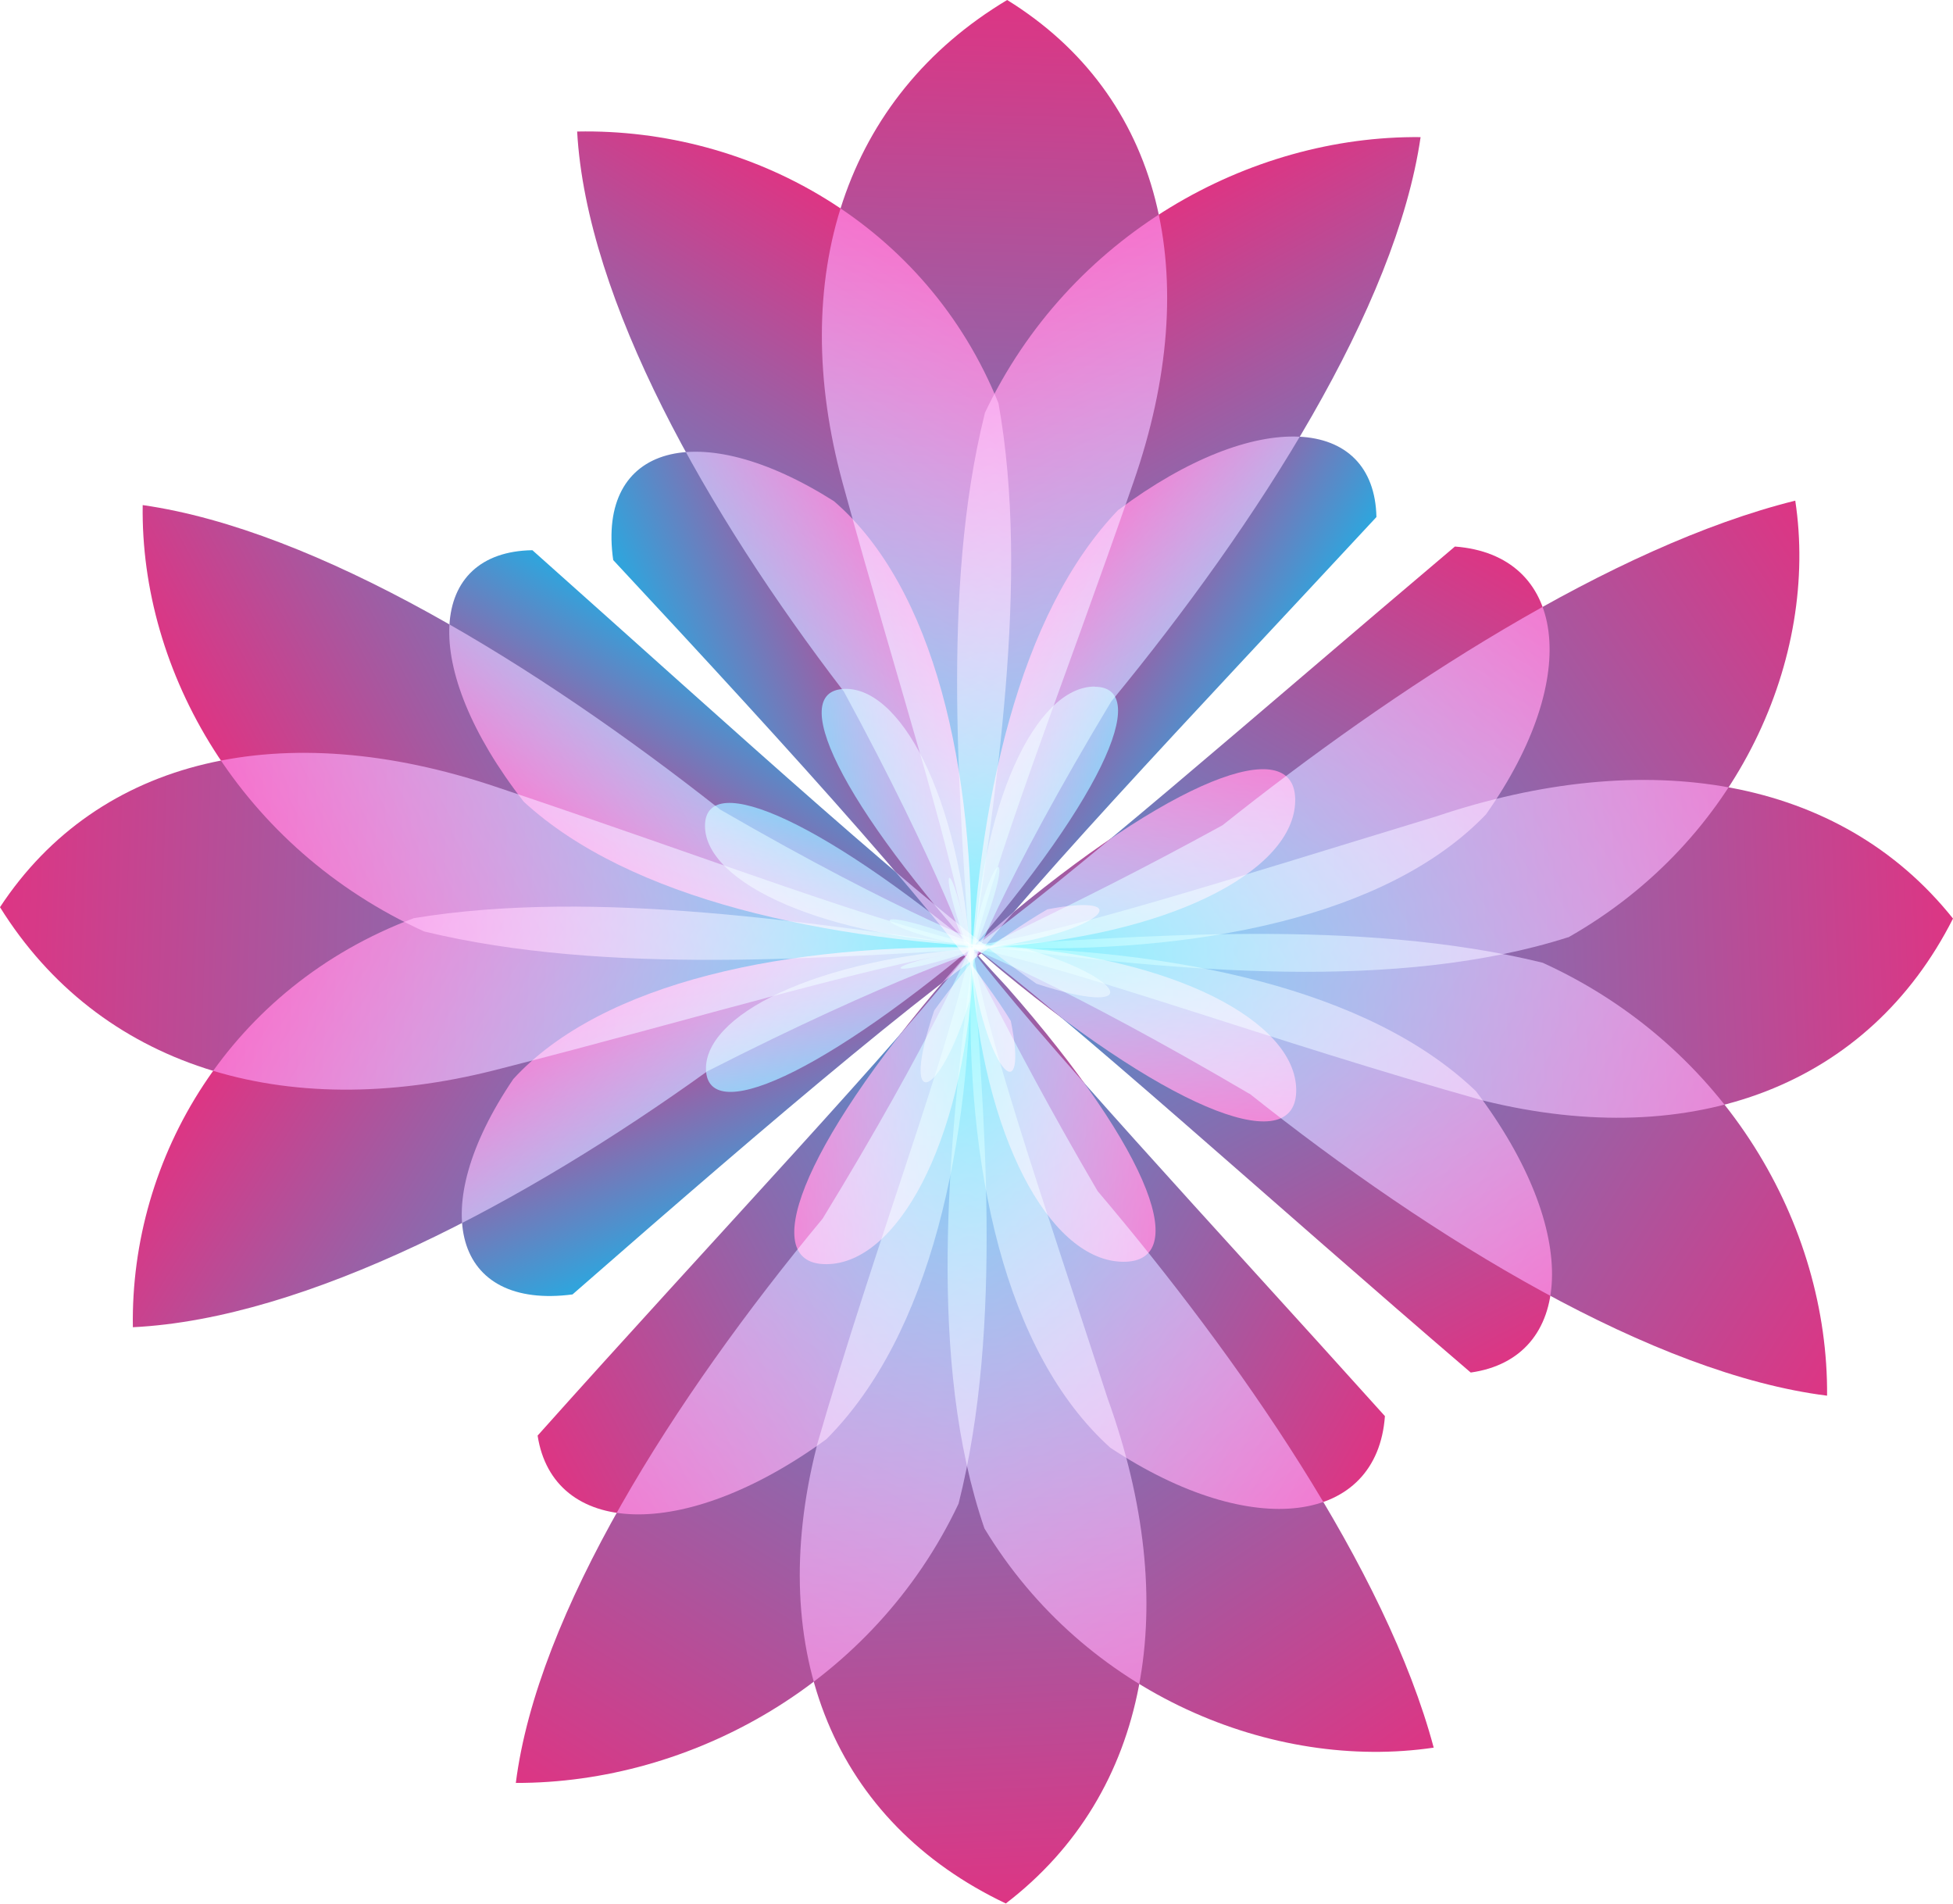
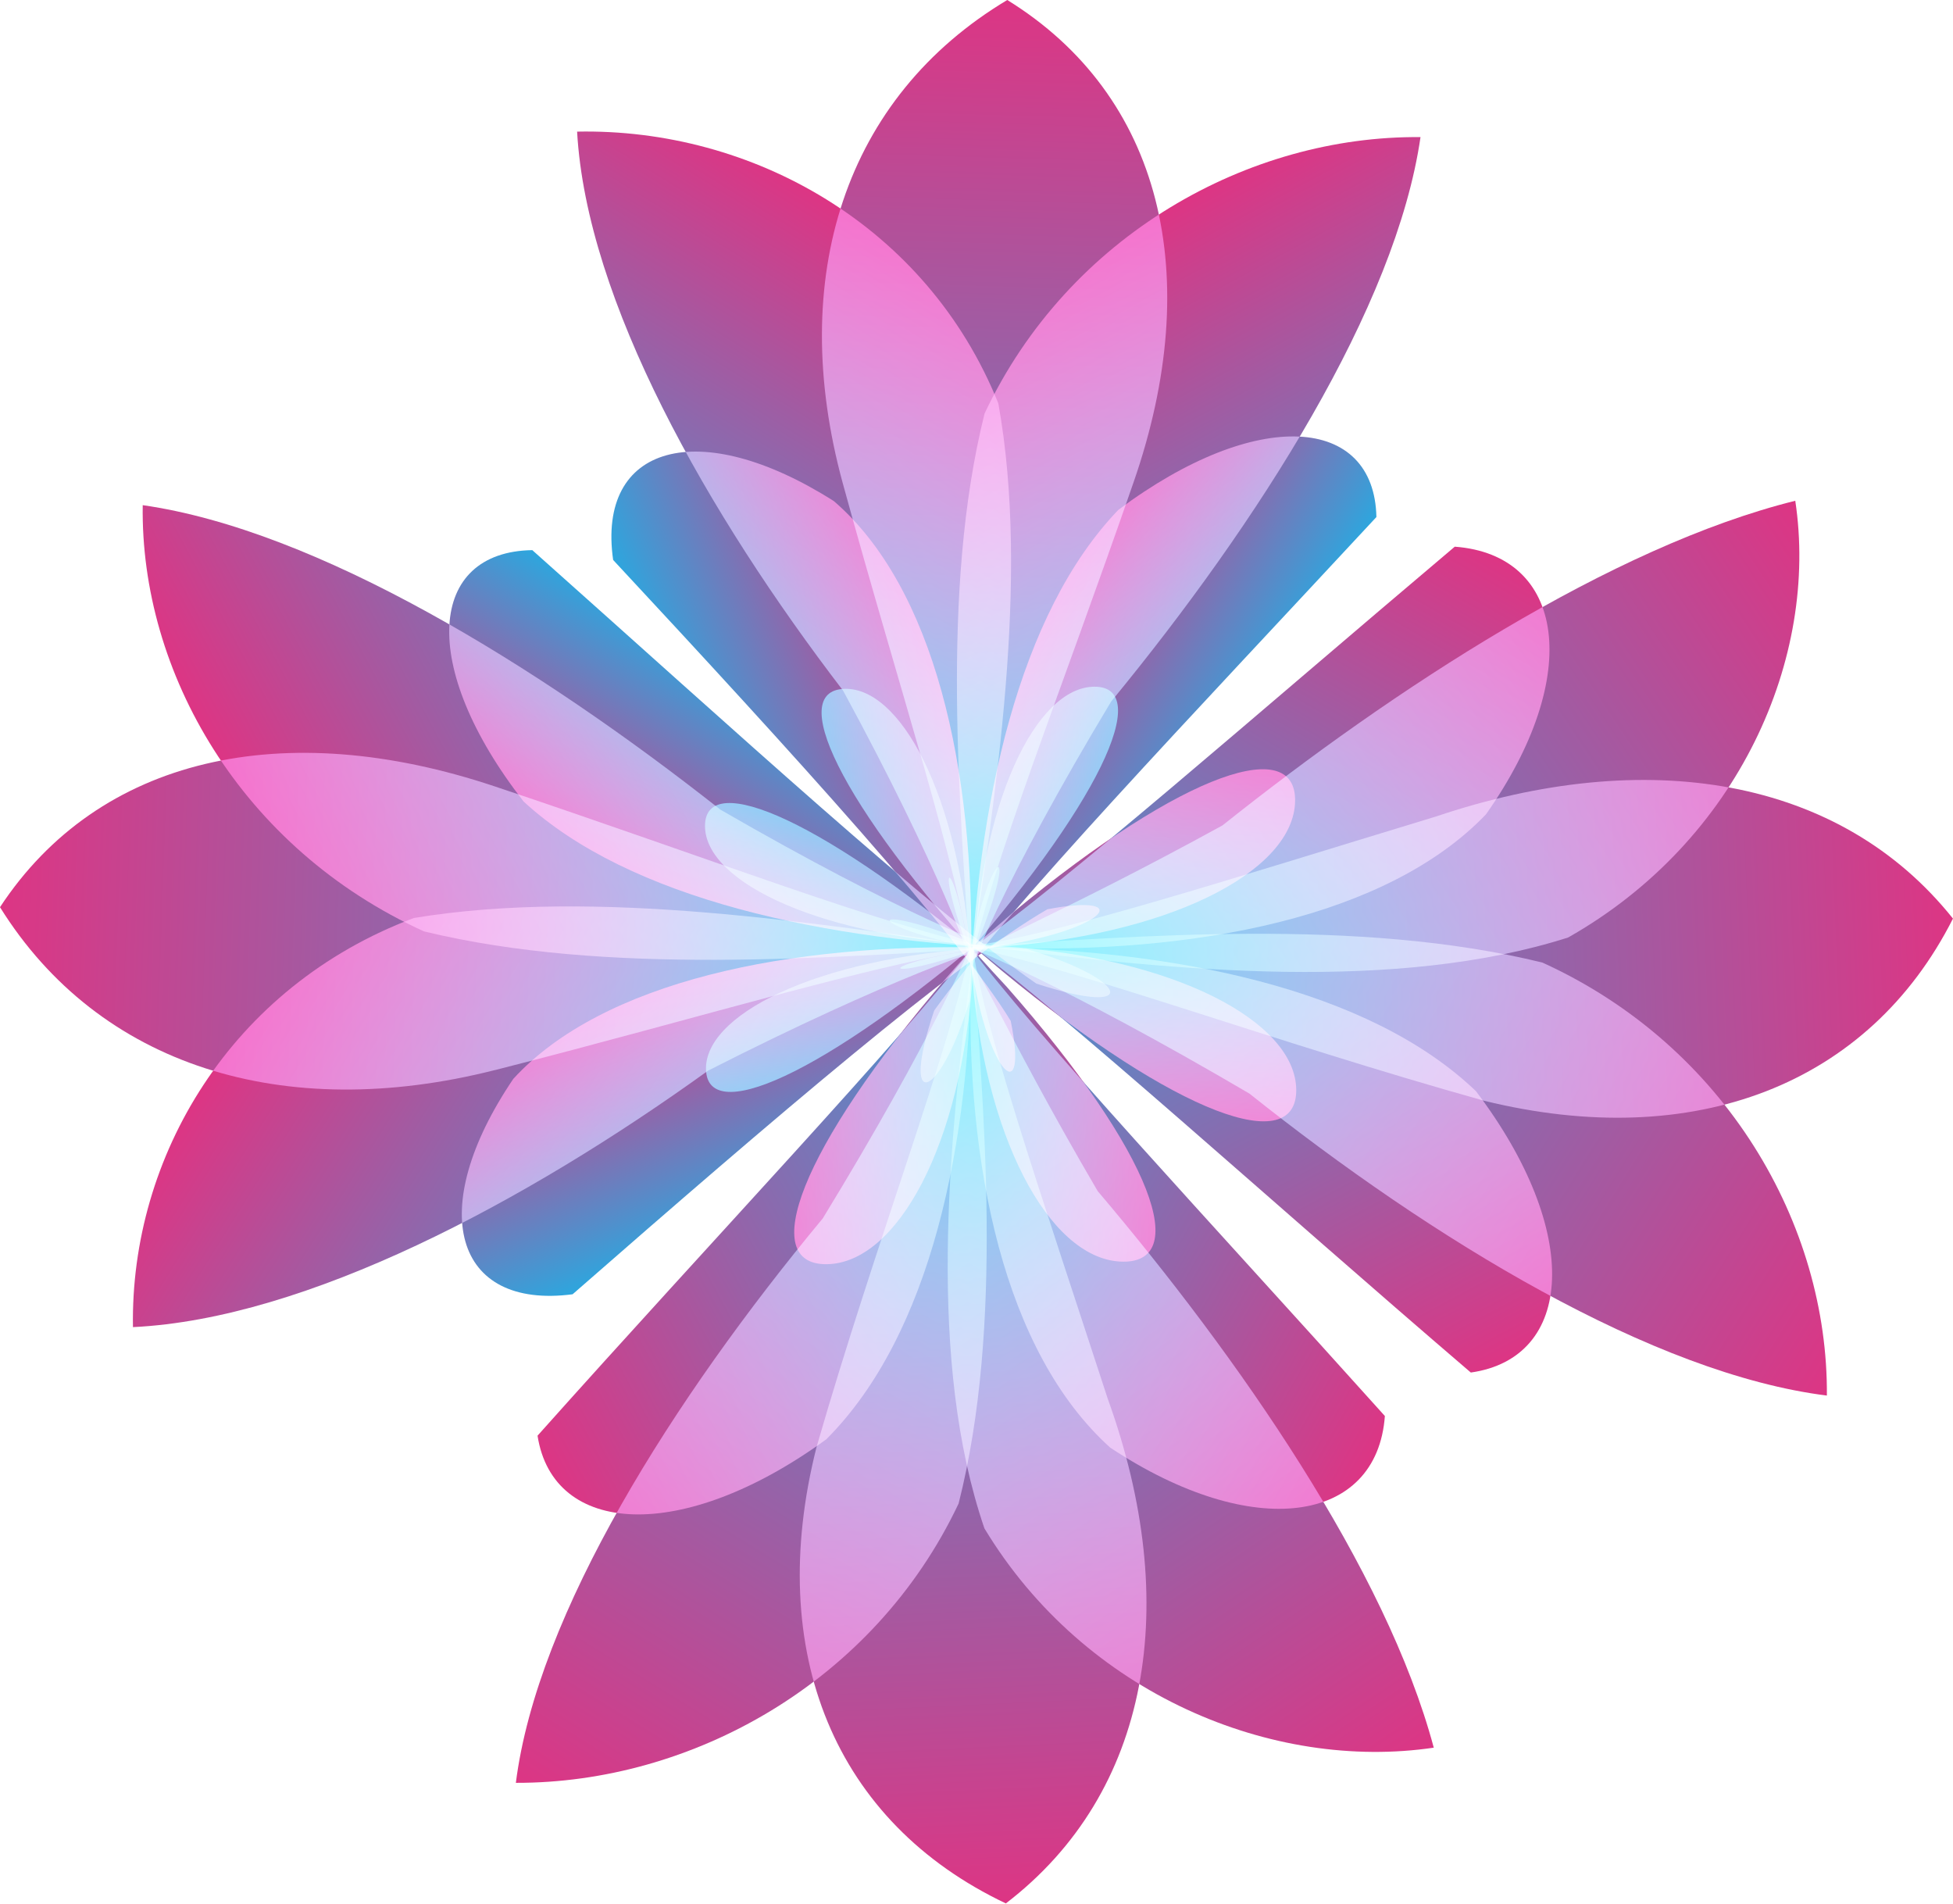
- <svg xmlns="http://www.w3.org/2000/svg" xmlns:xlink="http://www.w3.org/1999/xlink" viewBox="0 0 101.28 98.7">
+ <svg xmlns="http://www.w3.org/2000/svg" xmlns:xlink="http://www.w3.org/1999/xlink" viewBox="0 0 537.64 523.93">
  <defs>
    <style>
      .cls-1 {
        fill: url(#linear-gradient-12);
      }

      .cls-1, .cls-2, .cls-3, .cls-4, .cls-5, .cls-6, .cls-7, .cls-8, .cls-9, .cls-10, .cls-11, .cls-12, .cls-13, .cls-14, .cls-15, .cls-16, .cls-17, .cls-18, .cls-19, .cls-20, .cls-21, .cls-22, .cls-23, .cls-24 {
        mix-blend-mode: screen;
      }

      .cls-2 {
        fill: url(#linear-gradient-4);
      }

      .cls-3 {
        fill: url(#linear-gradient-2);
      }

      .cls-4 {
        fill: url(#linear-gradient);
      }

      .cls-5 {
        fill: url(#linear-gradient-19);
      }

      .cls-25 {
        isolation: isolate;
      }

      .cls-6 {
        fill: url(#linear-gradient-6);
      }

      .cls-7 {
        fill: url(#linear-gradient-3);
      }

      .cls-8 {
        fill: url(#linear-gradient-10);
      }

      .cls-9 {
        fill: url(#linear-gradient-23);
      }

      .cls-10 {
        fill: url(#linear-gradient-5);
      }

      .cls-11 {
        fill: url(#linear-gradient-15);
      }

      .cls-12 {
        fill: url(#linear-gradient-18);
      }

      .cls-13 {
        fill: url(#linear-gradient-11);
      }

      .cls-14 {
        fill: url(#linear-gradient-8);
      }

      .cls-15 {
        fill: url(#linear-gradient-14);
      }

      .cls-16 {
        fill: url(#linear-gradient-9);
      }

      .cls-17 {
        fill: url(#linear-gradient-16);
      }

      .cls-18 {
        fill: url(#linear-gradient-17);
      }

      .cls-19 {
        fill: url(#linear-gradient-13);
      }

      .cls-20 {
        fill: url(#linear-gradient-21);
      }

      .cls-21 {
        fill: url(#linear-gradient-7);
      }

      .cls-22 {
        fill: url(#linear-gradient-22);
      }

      .cls-23 {
        fill: url(#linear-gradient-24);
      }

      .cls-24 {
        fill: url(#linear-gradient-20);
      }
    </style>
-     <linearGradient id="linear-gradient" x1="-347.57" y1="51.75" x2="-349.98" y2="109.92" gradientTransform="translate(-59.12 -300.2) rotate(-90.39)" gradientUnits="userSpaceOnUse">
+     <linearGradient id="linear-gradient" x1="-117.6" y1="18.88" x2="-130.38" y2="327.67" gradientTransform="translate(-46.26 132.09) rotate(-90.39)" gradientUnits="userSpaceOnUse">
      <stop offset="0" stop-color="#9e1f63" />
      <stop offset="0" stop-color="#ee2a7b" />
      <stop offset="1" stop-color="#27aae1" />
    </linearGradient>
-     <linearGradient id="linear-gradient-2" x1="-254.28" y1="-44.48" x2="-255.75" y2="-9.1" gradientTransform="translate(-78.33 -194.74) rotate(-120.39)" xlink:href="#linear-gradient" />
-     <linearGradient id="linear-gradient-3" x1="-150.88" y1="-55.13" x2="-151.43" y2="-42" gradientTransform="translate(-68.06 -73.78) rotate(-150.39)" xlink:href="#linear-gradient" />
-     <linearGradient id="linear-gradient-4" x1="-25.25" y1="-25.36" x2="-25.98" y2="-7.77" gradientTransform="translate(26.14 33.99) rotate(179.61)" xlink:href="#linear-gradient" />
-     <linearGradient id="linear-gradient-5" x1="35.11" y1="106.53" x2="33.46" y2="146.39" gradientTransform="translate(158.62 150.56) rotate(149.61)" xlink:href="#linear-gradient" />
-     <linearGradient id="linear-gradient-6" x1="-8.7" y1="272.72" x2="-11.05" y2="329.53" gradientTransform="translate(333.7 214.06) rotate(119.61)" xlink:href="#linear-gradient" />
-     <linearGradient id="linear-gradient-7" x1="-102.54" y1="553.73" x2="-104.94" y2="611.67" gradientTransform="translate(666.61 104.74) rotate(85.26)" xlink:href="#linear-gradient" />
-     <linearGradient id="linear-gradient-8" x1="-416.77" y1="208.09" x2="-418.21" y2="243" gradientTransform="translate(36.99 -416.88) rotate(-60.39)" xlink:href="#linear-gradient" />
-     <linearGradient id="linear-gradient-9" x1="-267.56" y1="425.74" x2="-268.16" y2="440.29" gradientTransform="translate(98.24 -450.64) rotate(-25.21)" xlink:href="#linear-gradient" />
-     <linearGradient id="linear-gradient-10" x1="-64.15" y1="509.44" x2="-65.01" y2="530.3" gradientTransform="translate(127.3 -470.72) rotate(1.19)" xlink:href="#linear-gradient" />
-     <linearGradient id="linear-gradient-11" x1="131.83" y1="553.27" x2="130.24" y2="591.69" gradientTransform="translate(214.4 -527.87) rotate(27.59)" xlink:href="#linear-gradient" />
-     <linearGradient id="linear-gradient-12" x1="344.82" y1="503.15" x2="342.59" y2="557" gradientTransform="translate(303.59 -547.82) rotate(53.99)" xlink:href="#linear-gradient" />
-     <linearGradient id="linear-gradient-13" x1="-41.11" y1="-108.42" x2="-43.45" y2="-51.73" gradientTransform="translate(94.6 103.05) rotate(-.68)" xlink:href="#linear-gradient" />
-     <linearGradient id="linear-gradient-14" x1="91.88" y1="-30.03" x2="90.47" y2="4.13" gradientTransform="translate(-10.96 84.37) rotate(-30.68)" xlink:href="#linear-gradient" />
-     <linearGradient id="linear-gradient-15" x1="142.18" y1="129.83" x2="141.61" y2="143.39" gradientTransform="translate(-131.86 95.26) rotate(-60.68)" xlink:href="#linear-gradient" />
-     <linearGradient id="linear-gradient-16" x1="136.38" y1="280.82" x2="135.63" y2="298.92" gradientTransform="translate(-239.15 190.01) rotate(-90.68)" xlink:href="#linear-gradient" />
-     <linearGradient id="linear-gradient-17" x1="22.15" y1="452.58" x2="20.49" y2="492.59" gradientTransform="translate(-355.05 323.08) rotate(-120.68)" xlink:href="#linear-gradient" />
-     <linearGradient id="linear-gradient-18" x1="-193.02" y1="566.62" x2="-195.34" y2="622.69" gradientTransform="translate(-417.66 498.48) rotate(-150.68)" xlink:href="#linear-gradient" />
-     <linearGradient id="linear-gradient-19" x1="-420.48" y1="693.03" x2="-422.82" y2="749.5" gradientTransform="translate(-306.65 830.83) rotate(174.97)" xlink:href="#linear-gradient" />
-     <linearGradient id="linear-gradient-20" x1="-232.13" y1="-84.01" x2="-233.53" y2="-50.22" gradientTransform="translate(211.77 198.56) rotate(29.32)" xlink:href="#linear-gradient" />
-     <linearGradient id="linear-gradient-21" x1="-285.42" y1="79.96" x2="-286.05" y2="94.96" gradientTransform="translate(245.84 259.64) rotate(64.5)" xlink:href="#linear-gradient" />
-     <linearGradient id="linear-gradient-22" x1="-234.15" y1="207.28" x2="-235.04" y2="228.59" gradientTransform="translate(266.07 288.6) rotate(90.9)" xlink:href="#linear-gradient" />
-     <linearGradient id="linear-gradient-23" x1="-154.96" y1="358.29" x2="-156.55" y2="396.82" gradientTransform="translate(323.66 375.41) rotate(117.3)" xlink:href="#linear-gradient" />
-     <linearGradient id="linear-gradient-24" x1="1.3" y1="456.61" x2="-.9" y2="509.85" gradientTransform="translate(344.07 464.49) rotate(143.7)" xlink:href="#linear-gradient" />
+     <linearGradient id="linear-gradient-2" x1="58.53" y1="22.37" x2="50.76" y2="210.19" gradientTransform="translate(73.69 311.86) rotate(-120.39)" xlink:href="#linear-gradient" />
+     <linearGradient id="linear-gradient-3" x1="128.05" y1="121.69" x2="125.16" y2="191.39" gradientTransform="translate(241.64 427.59) rotate(-150.39)" xlink:href="#linear-gradient" />
+     <linearGradient id="linear-gradient-4" x1="195.11" y1="139.18" x2="191.25" y2="232.58" gradientTransform="translate(469.78 452) rotate(179.61)" xlink:href="#linear-gradient" />
+     <linearGradient id="linear-gradient-5" x1="230.76" y1="162.78" x2="222" y2="374.4" gradientTransform="translate(676.57 429.4) rotate(149.61)" xlink:href="#linear-gradient" />
+     <linearGradient id="linear-gradient-6" x1="193.27" y1="247.72" x2="180.79" y2="549.29" gradientTransform="translate(846.42 335.22) rotate(119.61)" xlink:href="#linear-gradient" />
+     <linearGradient id="linear-gradient-7" x1="136.48" y1="527.29" x2="123.75" y2="834.88" gradientTransform="translate(1078.49 76.82) rotate(85.26)" xlink:href="#linear-gradient" />
+     <linearGradient id="linear-gradient-8" x1="-277.85" y1="269.64" x2="-285.52" y2="454.96" gradientTransform="translate(-33.52 -118.53) rotate(-60.39)" xlink:href="#linear-gradient" />
+     <linearGradient id="linear-gradient-9" x1="-99.99" y1="609.49" x2="-103.19" y2="686.72" gradientTransform="translate(29.96 -336.48) rotate(-25.21)" xlink:href="#linear-gradient" />
+     <linearGradient id="linear-gradient-10" x1="161.37" y1="669.96" x2="156.79" y2="780.66" gradientTransform="translate(131.7 -475.27) rotate(1.19)" xlink:href="#linear-gradient" />
+     <linearGradient id="linear-gradient-11" x1="393.19" y1="619.73" x2="384.75" y2="823.7" gradientTransform="translate(336.69 -606.43) rotate(27.59)" xlink:href="#linear-gradient" />
+     <linearGradient id="linear-gradient-12" x1="611.63" y1="490.56" x2="599.8" y2="776.4" gradientTransform="translate(564.38 -640.25) rotate(53.99)" xlink:href="#linear-gradient" />
+     <linearGradient id="linear-gradient-13" x1="186.56" y1="-129.39" x2="174.11" y2="171.54" gradientTransform="translate(92.12 105.69) rotate(-.68)" xlink:href="#linear-gradient" />
+     <linearGradient id="linear-gradient-14" x1="399.64" y1="45.66" x2="392.14" y2="227" gradientTransform="translate(-87.04 226.56) rotate(-30.68)" xlink:href="#linear-gradient" />
+     <linearGradient id="linear-gradient-15" x1="414.44" y1="309.08" x2="411.46" y2="381.04" gradientTransform="translate(-201.91 395.09) rotate(-60.68)" xlink:href="#linear-gradient" />
+     <linearGradient id="linear-gradient-16" x1="351.15" y1="441.85" x2="347.17" y2="537.94" gradientTransform="translate(-225.16 623.35) rotate(-90.68)" xlink:href="#linear-gradient" />
+     <linearGradient id="linear-gradient-17" x1="215.33" y1="503.28" x2="206.54" y2="715.72" gradientTransform="translate(-201.51 830.03) rotate(-120.68)" xlink:href="#linear-gradient" />
+     <linearGradient id="linear-gradient-18" x1="9.32" y1="538.58" x2="-2.99" y2="836.21" gradientTransform="translate(-106.47 999.39) rotate(-150.68)" xlink:href="#linear-gradient" />
+     <linearGradient id="linear-gradient-19" x1="-179.19" y1="667.07" x2="-191.6" y2="966.85" gradientTransform="translate(153.11 1230.15) rotate(174.97)" xlink:href="#linear-gradient" />
+     <linearGradient id="linear-gradient-20" x1="-92.21" y1="-11.68" x2="-99.63" y2="167.68" gradientTransform="translate(342.8 117.16) rotate(29.32)" xlink:href="#linear-gradient" />
+     <linearGradient id="linear-gradient-21" x1="-112.91" y1="269.13" x2="-116.2" y2="348.76" gradientTransform="translate(561.07 179.53) rotate(64.5)" xlink:href="#linear-gradient" />
+     <linearGradient id="linear-gradient-22" x1="-2.87" y1="368.79" x2="-7.56" y2="481.9" gradientTransform="translate(700.38 280.57) rotate(90.9)" xlink:href="#linear-gradient" />
+     <linearGradient id="linear-gradient-23" x1="111.27" y1="423.45" x2="102.8" y2="627.99" gradientTransform="translate(832.57 484.89) rotate(117.3)" xlink:href="#linear-gradient" />
+     <linearGradient id="linear-gradient-24" x1="272.14" y1="443.2" x2="260.45" y2="725.81" gradientTransform="translate(867.55 712.4) rotate(143.7)" xlink:href="#linear-gradient" />
  </defs>
  <g class="cls-25">
    <g id="Layer_2" data-name="Layer 2">
      <g id="Layer_1-2" data-name="Layer 1">
        <g>
-           <g>
-             <path class="cls-4" d="m25.66,55.49c-10.96,2.78-20.53-.21-25.66-8.45,5.12-7.78,14.7-9.94,25.69-6.25,10.99,3.67,20.56,7.38,25.66,8.35-5.15.59-14.73,3.56-25.69,6.35Z" />
-             <path class="cls-3" d="m22,48.3c-9.5-4.31-14.73-13.46-14.6-22.11,9.03,1.29,20.43,8.28,29.95,15.79,9.51,5.5,14.7,7.46,14.54,7.17-9.03.49-20.39,1.45-29.89-.85Z" />
-             <path class="cls-7" d="m27.16,41.57c-5.49-7.05-4.94-12.96.45-13.04,10.52,9.37,20.67,18.69,26.14,22.48,5.46,1.79,4.88-.2-.51-1.8-10.49-.4-20.6-2.59-26.08-7.64Z" />
-             <path class="cls-2" d="m36.56,42.81c.02-2.95,6.21-.32,15.41,7.54,9.16,7.56,15.3,9.66,15.25,6.14-.05-3.5-6.24-6.85-15.41-7.44-9.13-.36-15.27-3.28-15.25-6.24Z" />
-             <path class="cls-10" d="m50.05,48.76c5.53,4.12,15.7,13.4,26.22,22.41,5.33-.75,5.81-7.27.27-14.59-5.53-5.31-15.68-7.41-26.16-7.48-5.34-1.02-5.85-2.45-.33-.35Z" />
-             <path class="cls-6" d="m64.8,56.71c9.55,7.6,20.95,14.53,29.95,15.66.07-8.84-5.22-18.11-14.75-22.45-9.53-2.34-20.89-1.37-29.89-.82-.11-.13,5.15,2.01,14.69,7.62Z" />
-             <path class="cls-21" d="m76.93,57.07c10.95,2.7,20-.84,24.35-9.44-5.86-7.35-15.9-8.97-26.82-5.29-10.92,3.32-19.97,6.25-24.36,6.74,5.83,1.17,15.88,4.93,26.83,7.99Z" />
-             <path class="cls-14" d="m36.72,55.52c-9.49,6.83-20.83,12.86-29.83,13.3-.14-8.82,5.07-17.64,14.57-21.21,9.51-1.57,20.89.3,29.89,1.54.1-.16-5.13,1.54-14.63,6.38Z" />
-             <path class="cls-16" d="m54.32,47.15c-4.62,2.65-14.21,10.86-24.63,19.97-6.12.8-7.68-4.37-3.07-11.17,4.61-5.03,14.23-7.07,24.68-6.81,6.12-.87,7.65-2.87,3.02-1.99Z" />
-             <path class="cls-8" d="m67.16,41.71c.26-3.67-5.65-1.81-14.64,5.62-9.24,8.09-15.61,11.05-15.9,8.27-.28-2.9,5.62-5.96,14.64-6.47,9.27-.57,15.64-3.87,15.9-7.42Z" />
-             <path class="cls-13" d="m77.06,42.23c5.09-7.22,4.09-13.46-1.61-13.89-10.44,8.82-20.32,17.52-25.42,21.1-5.11,1.66-4.14.28,1.55-.3,10.48.36,20.39-1.6,25.48-6.91Z" />
-             <path class="cls-1" d="m81.32,48.61c8.88-5.03,13.01-14.53,11.78-22.65-9.5,2.36-20.83,9.76-29.7,16.83-8.88,4.87-13.04,6.36-11.85,6.34,9.51,1.21,20.88,2.31,29.77-.53Z" />
-           </g>
-           <g>
-             <path class="cls-19" d="m43.7,25.05c-2.91-10.66.11-20.01,8.53-25.05,8.01,4.95,10.28,14.28,6.55,25-3.71,10.72-7.46,20.07-8.43,25.05-.63-5.01-3.73-14.34-6.65-25Z" />
-             <path class="cls-15" d="m51.06,21.44c4.38-9.28,13.73-14.42,22.61-14.33-1.28,8.81-8.38,19.95-16.04,29.26-5.59,9.29-7.58,14.36-7.28,14.2-.55-8.79-1.59-19.87.72-29.13Z" />
-             <path class="cls-11" d="m58,26.44c7.21-5.38,13.27-4.87,13.38.37-9.56,10.3-19.07,20.23-22.93,25.58-1.81,5.33.23,4.76,1.84-.51.35-10.22,2.55-20.09,7.71-25.45Z" />
-             <path class="cls-17" d="m56.77,35.61c3.02,0,.36,6.05-7.65,15.05-7.71,8.97-9.83,14.96-6.22,14.89,3.59-.06,7-6.12,7.55-15.05.32-8.9,3.29-14.9,6.32-14.9Z" />
-             <path class="cls-18" d="m50.74,48.78c-4.2,5.41-13.67,15.37-22.86,25.66.8,5.19,7.49,5.63,14.97.19,5.42-5.42,7.52-15.31,7.53-25.53,1.02-5.21,2.49-5.72.35-.32Z" />
-             <path class="cls-12" d="m42.66,63.19c-7.75,9.34-14.8,20.48-15.91,29.26,9.07.02,18.56-5.17,22.96-14.48,2.35-9.29,1.29-20.36.69-29.13.14-.1-2.04,5.03-7.74,14.35Z" />
-             <path class="cls-5" d="m42.35,75.02c-2.71,10.68.96,19.48,9.81,23.68,7.51-5.75,9.12-15.54,5.29-26.16-3.46-10.63-6.52-19.43-7.05-23.7-1.17,5.69-4.97,15.5-8.06,26.18Z" />
-             <path class="cls-24" d="m43.73,35.82c-7.06-9.21-13.31-20.24-13.8-29,9.05-.18,18.13,4.85,21.85,14.09,1.66,9.26-.2,20.36-1.42,29.13.16.1-1.61-5-6.62-14.22Z" />
-             <path class="cls-20" d="m52.42,52.94c-2.74-4.49-11.21-13.8-20.62-23.9-.85-5.96,4.44-7.5,11.45-3.05,5.19,4.47,7.33,13.83,7.11,24.02.92,5.96,2.98,7.44,2.06,2.93Z" />
-             <path class="cls-22" d="m58.06,65.42c3.77.23,1.83-5.52-5.84-14.24-8.36-8.96-11.42-15.16-8.57-15.45,2.97-.29,6.14,5.45,6.71,14.23.63,9.03,4.05,15.23,7.7,15.46Z" />
-             <path class="cls-9" d="m57.58,75.07c7.44,4.92,13.84,3.92,14.24-1.64-9.11-10.13-18.09-19.72-21.79-24.67-1.74-4.97-.31-4.04.32,1.51-.31,10.22,1.75,19.86,7.23,24.8Z" />
-             <path class="cls-23" d="m51.05,79.25c5.21,8.63,14.98,12.6,23.3,11.37-2.47-9.24-10.13-20.25-17.43-28.86-5.05-8.63-6.6-12.68-6.57-11.52-1.19,9.27-2.26,20.36.7,29.01Z" />
-           </g>
+           <path class="cls-4" d="m136.22,294.55c-58.17,14.73-108.98-1.12-136.22-44.84,27.17-41.32,78.05-52.75,136.37-33.19,58.31,19.49,109.14,39.17,136.22,44.32-27.33,3.11-78.19,18.92-136.36,33.72Z" />
+           <path class="cls-3" d="m116.78,256.4c-50.44-22.89-78.18-71.43-77.49-117.35,47.95,6.86,108.47,43.93,158.99,83.79,50.47,29.18,78.05,39.61,77.16,38.07-47.91,2.59-108.26,7.69-158.65-4.52Z" />
+           <path class="cls-7" d="m144.16,220.65c-29.13-37.42-26.21-68.8,2.38-69.22,55.86,49.76,109.71,99.22,138.76,119.32,29.01,9.49,25.92-1.08-2.71-9.53-55.66-2.11-109.35-13.76-138.43-40.58Z" />
+           <path class="cls-2" d="m194.08,227.27c.1-15.64,32.98-1.68,81.79,40,48.65,40.12,81.22,51.25,80.97,32.61-.25-18.58-33.14-36.38-81.79-39.47-48.49-1.91-81.08-17.42-80.97-33.13Z" />
+           <path class="cls-10" d="m265.69,258.84c29.35,21.88,83.35,71.13,139.21,118.96,28.29-4,30.85-38.59,1.42-77.44-29.38-28.17-83.22-39.31-138.87-39.68-28.33-5.44-31.07-13.03-1.76-1.83Z" />
+           <path class="cls-6" d="m343.95,301.02c50.68,40.36,111.19,77.13,158.97,83.12.36-46.94-27.69-96.14-78.3-119.18-50.57-12.43-110.9-7.25-158.64-4.37-.56-.71,27.33,10.68,77.97,40.43Z" />
+           <path class="cls-21" d="m408.39,302.95c58.11,14.32,106.14-4.43,129.24-50.1-31.1-38.99-84.39-47.63-142.36-28.09-57.98,17.61-106.02,33.18-129.3,35.78,30.97,6.21,84.3,26.15,142.42,42.4Z" />
+           <path class="cls-14" d="m194.92,294.71c-50.36,36.28-110.58,68.29-158.32,70.59-.76-46.81,26.89-93.65,77.32-112.61,50.48-8.35,110.87,1.59,158.66,8.16.56-.84-27.25,8.19-77.66,33.86Z" />
+           <path class="cls-16" d="m288.37,250.27c-24.54,14.07-75.44,57.63-130.74,105.99-32.5,4.24-40.76-23.18-16.32-59.3,24.48-26.71,75.52-37.53,131.03-36.12,32.5-4.61,40.6-15.21,16.02-10.56Z" />
+           <path class="cls-8" d="m356.49,221.43c1.36-19.47-30.01-9.63-77.71,29.82-49.03,42.97-82.88,58.67-84.38,43.89-1.5-15.38,29.84-31.61,77.69-34.32,49.2-3,83.04-20.52,84.4-39.39Z" />
+           <path class="cls-13" d="m409.05,224.19c27.01-38.34,21.69-71.46-8.57-73.71-55.44,46.82-107.86,93.02-134.96,112-27.13,8.84-21.99,1.5,8.25-1.59,55.65,1.89,108.22-8.5,135.27-36.7Z" />
+           <path class="cls-1" d="m431.68,258.06c47.12-26.69,69.05-77.12,62.54-120.22-50.41,12.51-110.59,51.82-157.67,89.35-47.13,25.87-69.23,33.76-62.9,33.67,50.49,6.41,110.86,12.24,158.03-2.8Z" />
+         </g>
+         <g>
+           <path class="cls-19" d="m231.99,132.97c-15.43-56.61.57-106.2,45.3-132.97,42.54,26.27,54.54,75.8,34.78,132.72-19.69,56.92-39.62,106.54-44.76,132.96-3.34-26.62-19.82-76.11-35.32-132.72Z" />
+           <path class="cls-15" d="m271.04,113.83c23.22-49.27,72.89-76.54,120.01-76.09-6.78,46.76-44.51,105.92-85.15,155.34-29.68,49.32-40.23,76.25-38.66,75.38-2.91-46.67-8.46-105.46,3.8-154.63Z" />
+           <path class="cls-11" d="m307.87,140.34c38.25-28.57,70.46-25.88,71.04,1.98-50.77,54.68-101.24,107.39-121.72,135.8-9.59,28.32,1.24,25.25,9.77-2.69,1.87-54.25,13.55-106.62,40.91-135.09Z" />
+           <path class="cls-17" d="m301.35,189.02c16.05.02,1.9,32.13-40.62,79.9-40.91,47.6-52.17,79.4-33.03,79.06,19.06-.33,37.16-32.47,40.08-79.89,1.71-47.26,17.45-79.09,33.57-79.07Z" />
+           <path class="cls-18" d="m269.32,258.95c-22.3,28.71-72.55,81.57-121.34,136.23,4.26,27.55,39.76,29.87,79.48,1.01,28.75-28.77,39.9-81.29,39.99-135.52,5.43-27.64,13.21-30.34,1.87-1.72Z" />
+           <path class="cls-12" d="m226.46,335.42c-41.15,49.59-78.56,108.73-84.45,155.32,48.17.12,98.51-27.46,121.89-76.89,12.49-49.34,6.86-108.1,3.65-154.61.73-.55-10.82,26.69-41.08,76.18Z" />
+           <path class="cls-5" d="m224.81,398.23c-14.39,56.7,5.11,103.41,52.09,125.7,39.85-30.5,48.43-82.47,28.07-138.86-18.38-56.41-34.6-103.15-37.4-125.83-6.21,30.21-26.39,82.28-42.76,138.99Z" />
+           <path class="cls-24" d="m232.14,190.17c-37.49-48.9-70.66-107.42-73.27-153.94,48.03-.97,96.24,25.75,115.96,74.8,8.84,49.15-1.05,108.05-7.54,154.65.87.54-8.55-26.52-35.16-75.51Z" />
+           <path class="cls-20" d="m278.24,281.01c-14.56-23.84-59.53-73.23-109.45-126.88-4.52-31.65,23.57-39.83,60.77-16.19,27.54,23.73,38.91,73.41,37.76,127.51,4.91,31.65,15.82,39.49,10.92,15.56Z" />
+           <path class="cls-22" d="m308.19,347.25c19.99,1.23,9.72-29.29-31.01-75.58-44.35-47.57-60.64-80.48-45.48-82.01,15.78-1.54,32.6,28.92,35.63,75.54,3.34,47.93,21.49,80.82,40.86,82.05Z" />
+           <path class="cls-9" d="m305.64,398.48c39.49,26.13,73.45,20.79,75.6-8.71-48.33-53.8-96.02-104.66-115.65-130.96-9.21-26.4-1.66-21.42,1.68,8.03-1.64,54.24,9.29,105.42,38.37,131.64Z" />
+           <path class="cls-23" d="m271,420.7c27.64,45.79,79.5,66.91,123.7,60.36-13.11-49.06-53.76-107.51-92.52-153.2-26.8-45.8-35.01-67.3-34.88-61.13-6.31,49.23-11.97,108.09,3.7,153.98Z" />
        </g>
      </g>
    </g>
  </g>
</svg>
